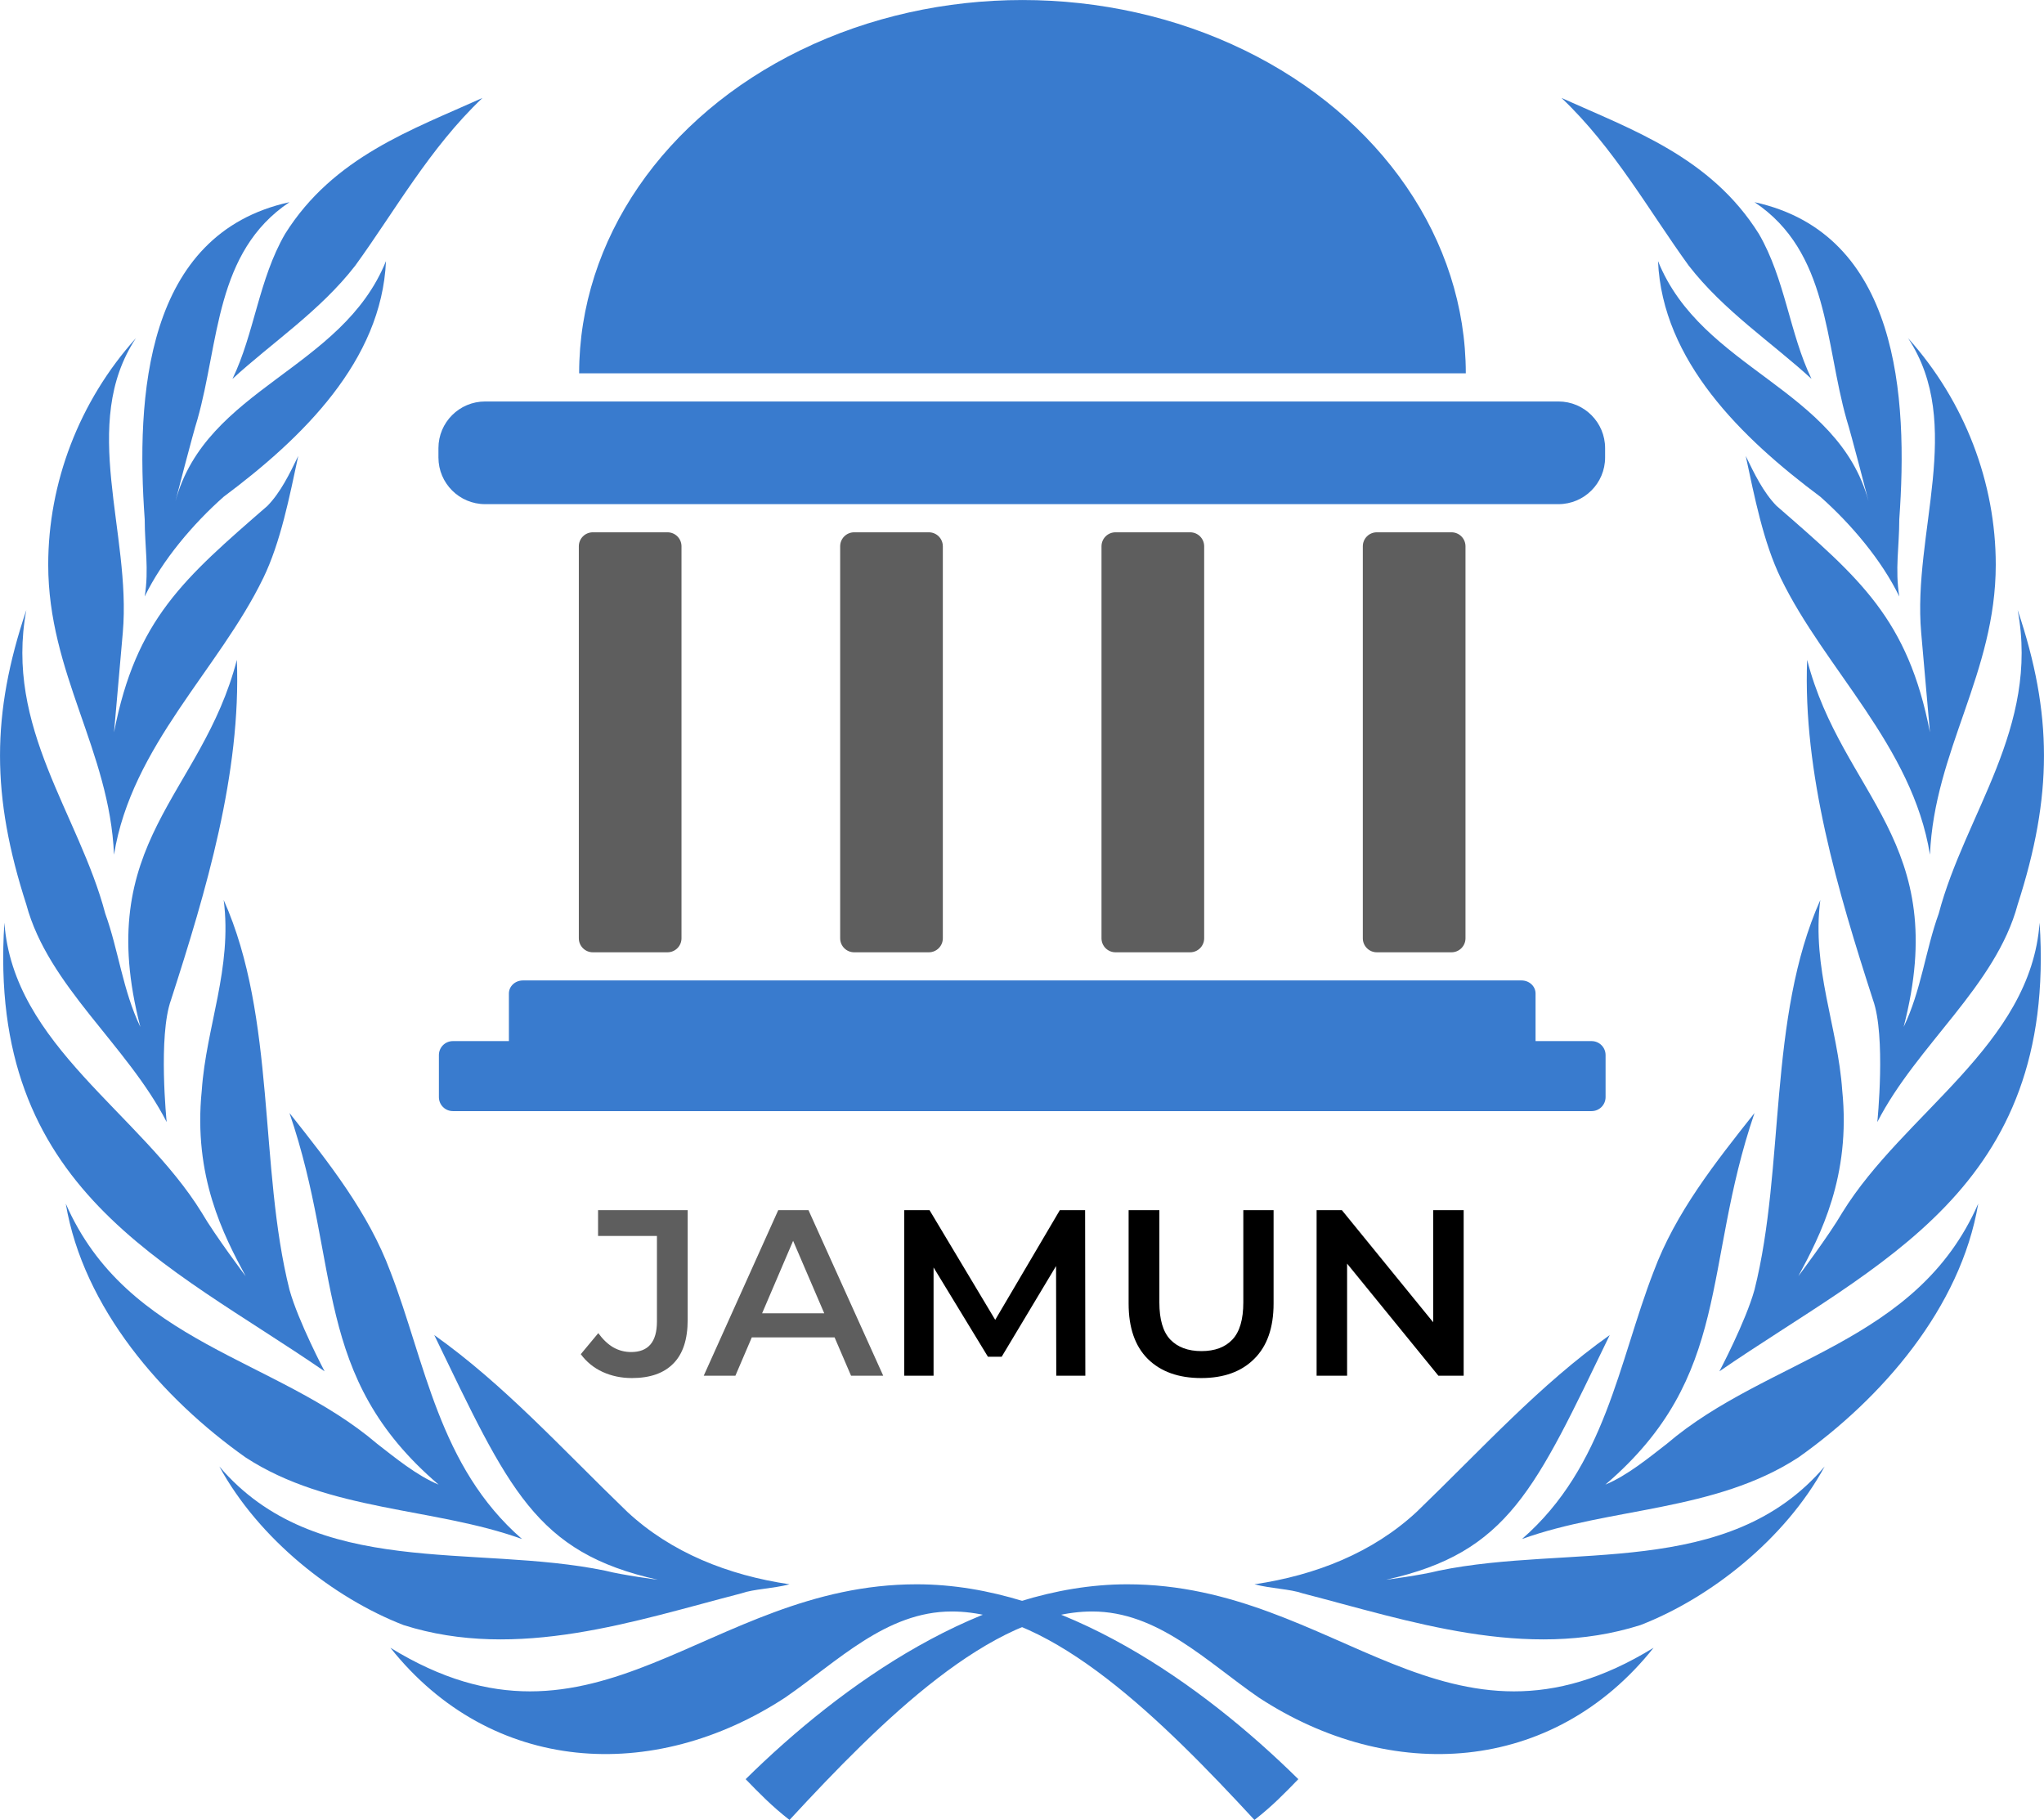
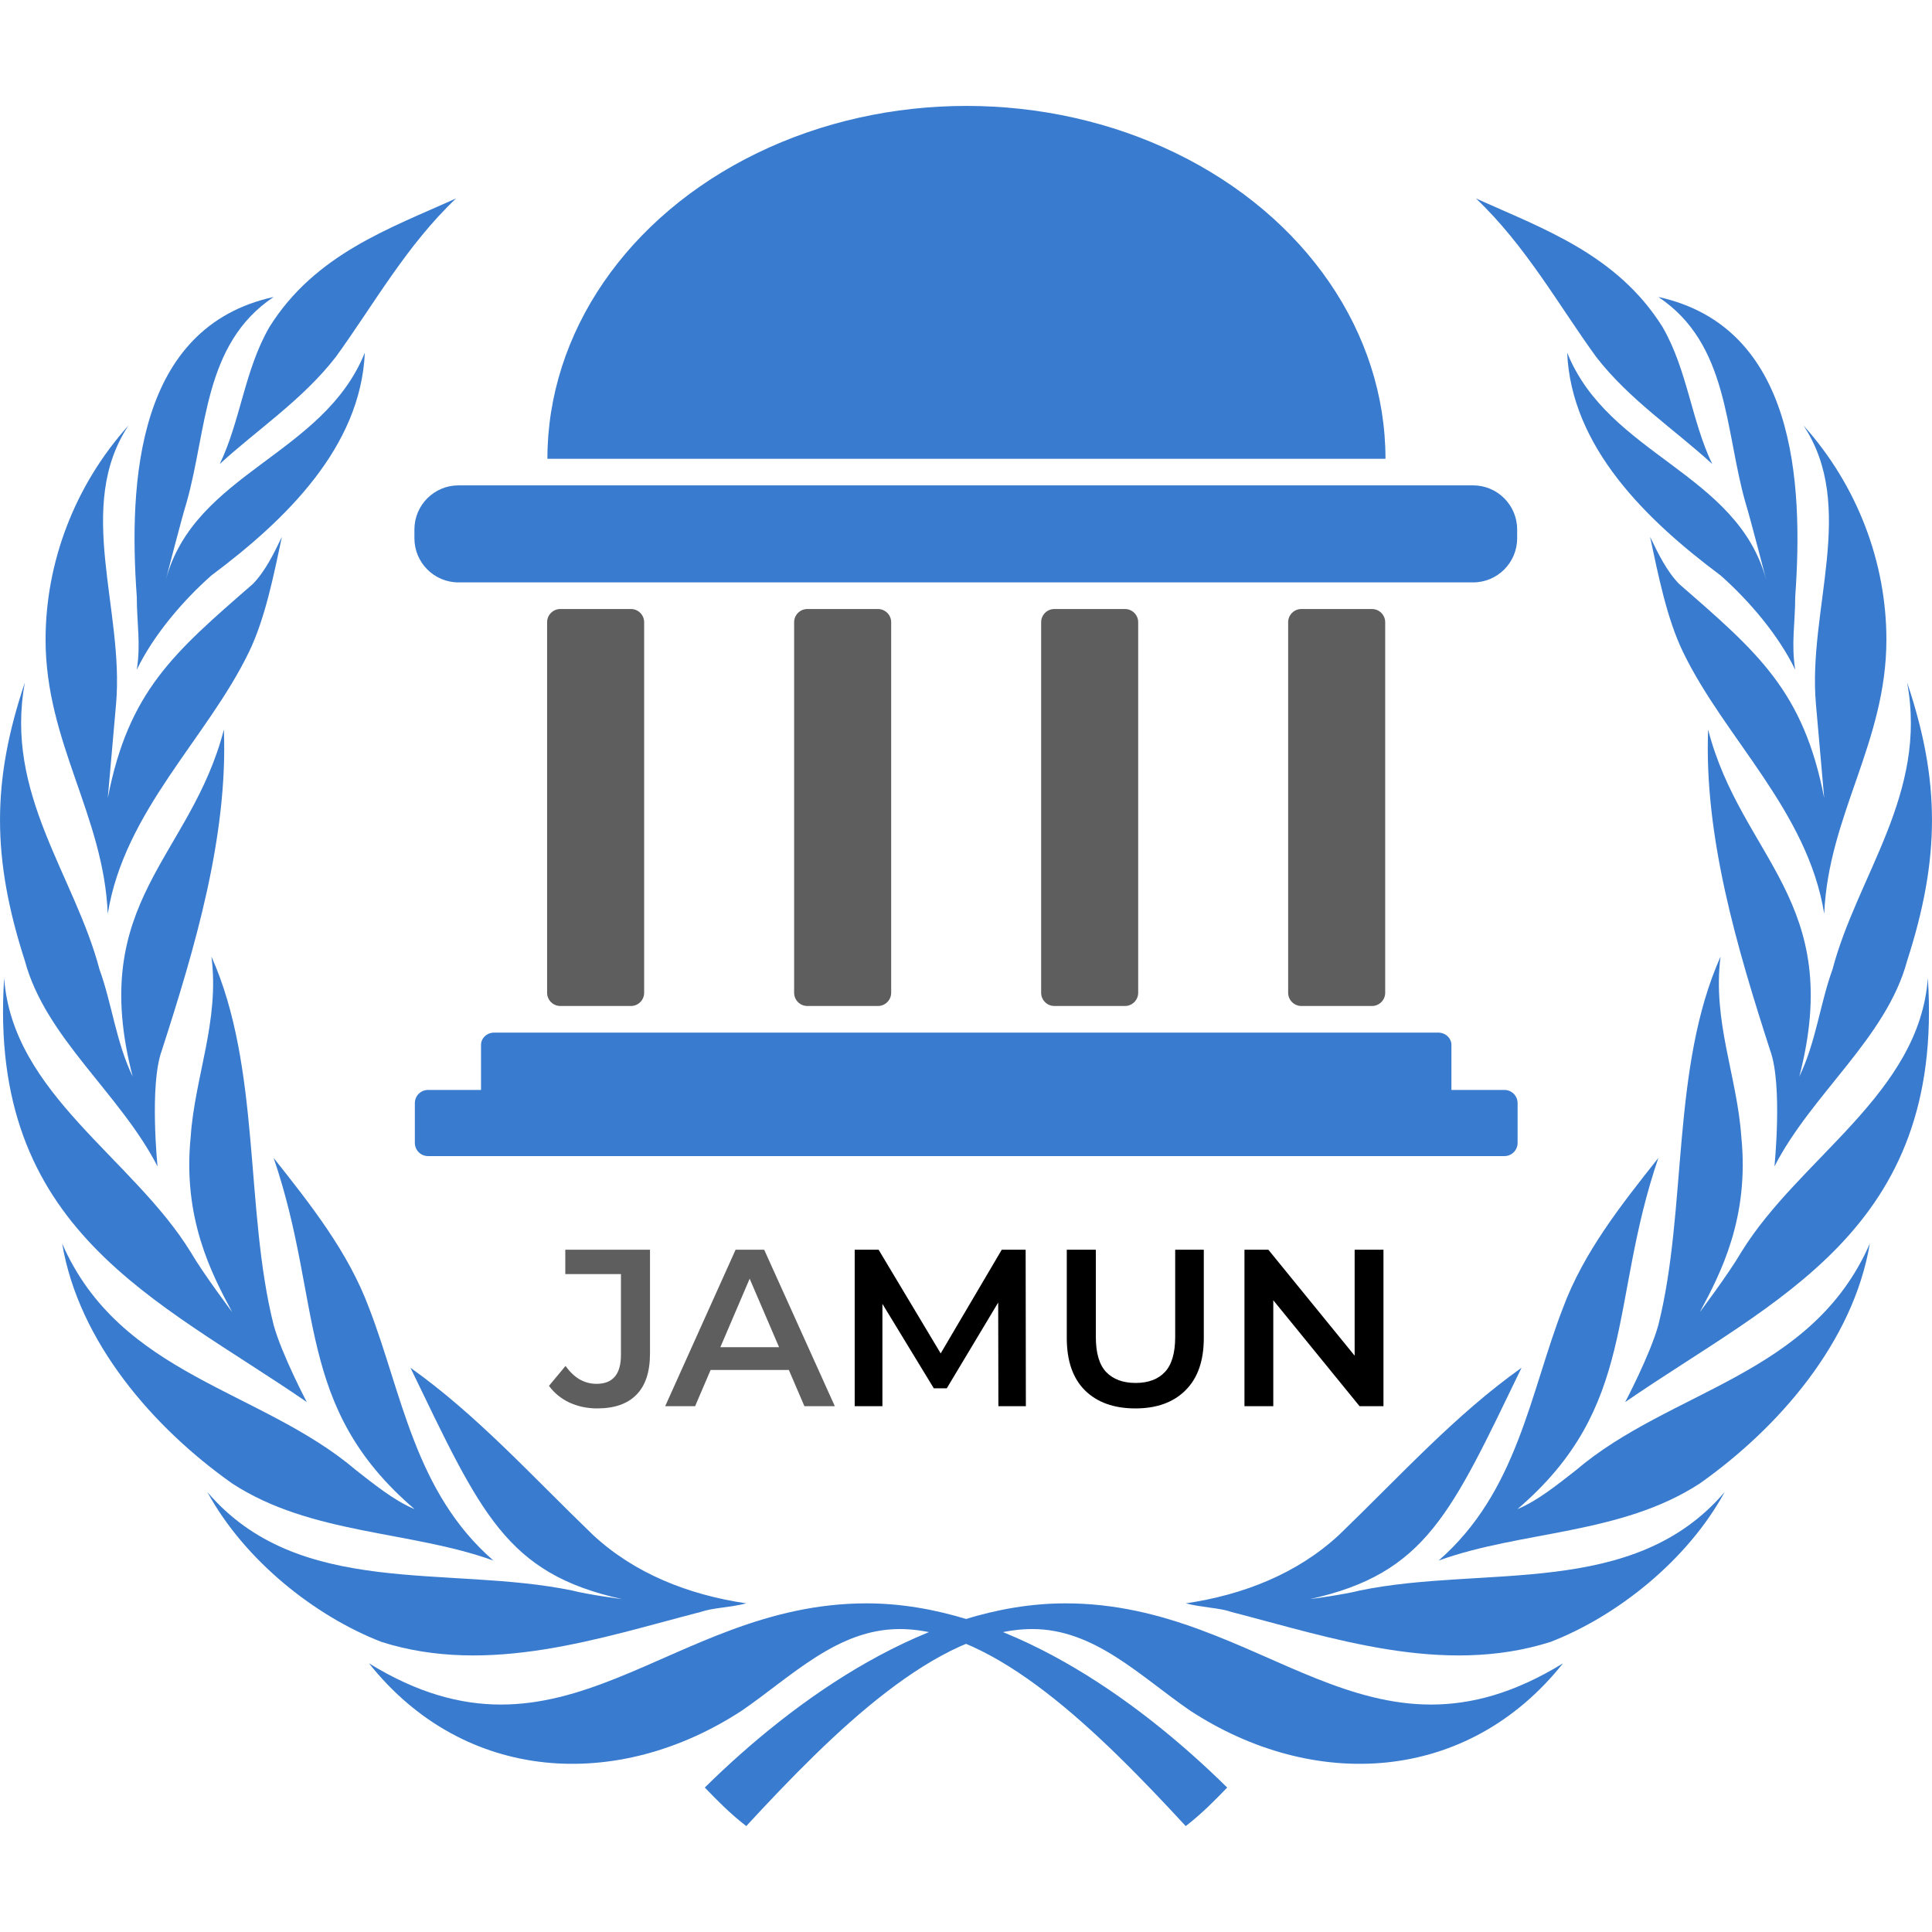
- <svg xmlns="http://www.w3.org/2000/svg" width="438" height="389.984" viewBox="0 0 115.888 103.183" version="1.1" id="svg5" xml:space="preserve">
+ <svg xmlns="http://www.w3.org/2000/svg" width="438" height="438" viewBox="0 -6.352 115.888 115.888" version="1.1" id="svg5" xml:space="preserve">
  <defs id="defs2" />
  <g id="layer1" transform="translate(-7.4999998e-6,-0.00212999)">
    <g id="g5127">
      <g id="g3685" transform="translate(-134.6071,-107.2168)" style="fill:#397bce;fill-opacity:1">
        <path style="fill:#397bce;fill-opacity:1;stroke-width:0.955;stroke:none" d="m 241.045,170.836 c 0,0 0.497,-4.882 -0.249,-6.937 -1.99,-6.166 -3.979,-12.846 -3.73,-19.269 1.99,7.708 8.207,10.277 5.471,20.811 0.995,-2.055 1.243,-4.368 1.989,-6.423 1.492,-5.652 5.72,-10.534 4.476,-17.214 1.989,5.909 1.989,10.534 0,16.7 -1.243,4.625 -5.72,7.965 -7.958,12.332" id="path3666" />
        <path style="fill:#397bce;fill-opacity:1;stroke-width:0.955;stroke:none" d="m 242.288,141.033 c -0.995,-2.055 -2.736,-4.111 -4.476,-5.652 -4.476,-3.34 -8.953,-7.708 -9.201,-13.36 2.487,6.166 10.196,7.194 11.937,13.617 0,0 -0.995,-3.854 -1.243,-4.625 -1.243,-4.368 -0.995,-9.506 -5.222,-12.332 8.207,1.798 8.704,11.048 8.207,17.985 0,1.542 -0.249,2.826 0,4.368" id="path3664" />
        <path style="fill:#397bce;fill-opacity:1;stroke-width:0.955;stroke:none" d="m 237.314,128.7 c -2.238,-2.055 -4.974,-3.854 -6.963,-6.423 -2.238,-3.083 -4.228,-6.68 -7.212,-9.506 3.979,1.798 8.455,3.34 11.191,7.708 1.492,2.569 1.741,5.652 2.984,8.222" id="path3662" />
        <path style="fill:#397bce;fill-opacity:1;stroke-width:0.955;stroke:none" d="m 235.574,140.005 c -0.995,-2.055 -1.492,-4.625 -1.99,-6.937 0.497,1.028 0.995,2.055 1.741,2.826 4.725,4.111 7.461,6.423 8.704,12.846 l -0.497,-5.652 c -0.497,-5.652 2.487,-11.819 -0.746,-16.7 3.233,3.597 4.974,8.222 4.974,12.846 0,6.166 -3.482,10.534 -3.73,16.443 -0.995,-6.166 -5.968,-10.534 -8.455,-15.672" id="path3660" />
        <path style="fill:#397bce;fill-opacity:1;stroke-width:0.955;stroke:none" d="m 232.092,184.967 c 0,0 1.492,-2.826 1.99,-4.625 1.741,-6.937 0.746,-15.415 3.73,-22.096 -0.497,3.854 0.995,7.194 1.243,10.791 0.497,4.882 -1.243,8.222 -2.487,10.534 0,0 1.741,-2.312 2.487,-3.597 3.482,-5.652 10.693,-9.506 11.191,-16.443 0.995,15.159 -9.201,19.269 -18.154,25.436" id="path3658" />
        <path style="fill:#397bce;fill-opacity:1;stroke-width:0.955;stroke:none" d="m 198.519,197.042 c 11.937,0 18.154,10.791 29.842,3.597 -5.72,7.194 -14.921,7.708 -22.382,2.826 -2.984,-2.055 -5.72,-4.882 -9.45,-4.882 -5.72,0 -11.937,6.166 -17.159,11.819 -0.995,-0.771 -1.741,-1.542 -2.487,-2.312 5.471,-5.395 13.429,-11.048 21.636,-11.048" id="path3656" />
        <path style="fill:#397bce;fill-opacity:1;stroke-width:0.955;stroke:none" d="m 208.467,197.556 c -0.746,-0.257 -1.741,-0.257 -2.736,-0.514 3.482,-0.514 6.714,-1.798 9.201,-4.111 3.73,-3.597 6.963,-7.194 10.942,-10.02 -4.228,8.735 -5.72,12.332 -12.683,13.874 0,0 1.989,-0.257 2.984,-0.514 7.461,-1.542 16.413,0.514 21.884,-5.909 -2.238,4.111 -6.466,7.451 -10.445,8.992 -6.466,2.055 -13.18,-0.257 -19.149,-1.798" id="path3654" />
        <path style="fill:#397bce;fill-opacity:1;stroke-width:0.955;stroke:none" d="m 220.901,194.473 c 4.725,-4.111 5.471,-10.02 7.461,-15.159 1.243,-3.34 3.482,-6.166 5.72,-8.992 -2.984,8.735 -1.243,14.902 -8.455,21.068 1.243,-0.514 2.487,-1.542 3.482,-2.312 5.72,-4.882 14.175,-5.652 17.657,-13.617 -0.995,5.909 -5.471,11.048 -10.196,14.388 -4.725,3.083 -10.693,2.826 -15.667,4.625" id="path3652" />
        <path style="fill:#397bce;fill-opacity:1;stroke-width:0.955;stroke:none" d="m 144.057,170.836 c 0,0 -0.497,-4.882 0.249,-6.937 1.99,-6.166 3.979,-12.846 3.73,-19.269 -1.99,7.708 -8.207,10.277 -5.471,20.811 -0.995,-2.055 -1.243,-4.368 -1.989,-6.423 -1.492,-5.652 -5.72,-10.534 -4.476,-17.214 -1.989,5.909 -1.989,10.534 0,16.7 1.243,4.625 5.72,7.965 7.958,12.332" id="path3650" />
        <path style="fill:#397bce;fill-opacity:1;stroke-width:0.955;stroke:none" d="m 142.814,141.033 c 0.995,-2.055 2.736,-4.111 4.476,-5.652 4.476,-3.34 8.953,-7.708 9.201,-13.36 -2.487,6.166 -10.196,7.194 -11.937,13.617 0,0 0.995,-3.854 1.243,-4.625 1.243,-4.368 0.995,-9.506 5.222,-12.332 -8.207,1.798 -8.704,11.048 -8.207,17.985 0,1.542 0.249,2.826 0,4.368" id="path3648" />
        <path style="fill:#397bce;fill-opacity:1;stroke-width:0.955;stroke:none" d="m 147.787,128.7 c 2.238,-2.055 4.974,-3.854 6.963,-6.423 2.238,-3.083 4.228,-6.68 7.212,-9.506 -3.979,1.798 -8.455,3.34 -11.191,7.708 -1.492,2.569 -1.741,5.652 -2.984,8.222" id="path3646" />
        <path style="fill:#397bce;fill-opacity:1;stroke-width:0.955;stroke:none" d="m 149.528,140.005 c 0.995,-2.055 1.492,-4.625 1.989,-6.937 -0.497,1.028 -0.995,2.055 -1.741,2.826 -4.725,4.111 -7.461,6.423 -8.704,12.846 l 0.497,-5.652 c 0.497,-5.652 -2.487,-11.819 0.746,-16.7 -3.233,3.597 -4.974,8.222 -4.974,12.846 0,6.166 3.482,10.534 3.73,16.443 0.995,-6.166 5.968,-10.534 8.455,-15.672" id="path3644" />
        <path style="fill:#397bce;fill-opacity:1;stroke-width:0.955;stroke:none" d="m 153.01,184.967 c 0,0 -1.492,-2.826 -1.99,-4.625 -1.741,-6.937 -0.746,-15.415 -3.73,-22.096 0.497,3.854 -0.995,7.194 -1.243,10.791 -0.497,4.882 1.243,8.222 2.487,10.534 0,0 -1.741,-2.312 -2.487,-3.597 -3.482,-5.652 -10.693,-9.506 -11.191,-16.443 -0.995,15.159 9.201,19.269 18.154,25.436" id="path3642" />
        <path style="fill:#397bce;fill-opacity:1;stroke-width:0.955;stroke:none" d="m 186.582,197.042 c -11.937,0 -18.154,10.791 -29.842,3.597 5.72,7.194 14.921,7.708 22.382,2.826 2.984,-2.055 5.72,-4.882 9.45,-4.882 5.72,0 11.937,6.166 17.159,11.819 0.995,-0.771 1.741,-1.542 2.487,-2.312 -5.471,-5.395 -13.429,-11.048 -21.636,-11.048" id="path3640" />
        <path style="fill:#397bce;fill-opacity:1;stroke-width:0.955;stroke:none" d="m 176.635,197.556 c 0.746,-0.257 1.741,-0.257 2.736,-0.514 -3.482,-0.514 -6.715,-1.798 -9.201,-4.111 -3.73,-3.597 -6.963,-7.194 -10.942,-10.02 4.228,8.735 5.72,12.332 12.683,13.874 0,0 -1.99,-0.257 -2.984,-0.514 -7.461,-1.542 -16.413,0.514 -21.884,-5.909 2.238,4.111 6.466,7.451 10.445,8.992 6.466,2.055 13.18,-0.257 19.149,-1.798" id="path3638" />
        <path style="fill:#397bce;fill-opacity:1;stroke-width:0.955;stroke:none" d="m 164.201,194.473 c -4.725,-4.111 -5.471,-10.02 -7.461,-15.159 -1.243,-3.34 -3.482,-6.166 -5.72,-8.992 2.984,8.735 1.243,14.902 8.455,21.068 -1.243,-0.514 -2.487,-1.542 -3.482,-2.312 -5.72,-4.882 -14.175,-5.652 -17.657,-13.617 0.995,5.909 5.471,11.048 10.196,14.388 4.725,3.083 10.693,2.826 15.667,4.625" id="path1950" />
      </g>
      <g id="g5250" transform="translate(-63.56453,-61.02408)" style="fill:#5e5e5e;fill-opacity:1">
        <rect style="fill:#5e5e5e;fill-opacity:1;stroke:#ff0000;stroke-width:0" id="rect5205" width="5.821" height="23.812" x="96.382" y="91.205" rx="0.794" ry="0.794" />
        <rect style="fill:#5e5e5e;fill-opacity:1;stroke:#ff0000;stroke-width:0" id="rect5207" width="5.821" height="23.812" x="111.199" y="91.205" rx="0.794" ry="0.794" />
        <rect style="fill:#5e5e5e;fill-opacity:1;stroke:#ff0000;stroke-width:0" id="rect5209" width="5.821" height="23.812" x="126.016" y="91.205" rx="0.794" ry="0.794" />
        <rect style="fill:#5e5e5e;fill-opacity:1;stroke:#ff0000;stroke-width:0" id="rect5211" width="5.821" height="23.812" x="140.832" y="91.205" rx="0.794" ry="0.794" />
      </g>
      <path style="fill:#397bce;fill-opacity:1;stroke:#ff0000;stroke-width:0" id="path5213" d="m 83.106,-21.169 a 25.135,21.166 0 0 1 -12.568,18.33 25.135,21.166 0 0 1 -25.135,-5e-7 25.135,21.166 0 0 1 -12.568,-18.33 h 25.135 z" transform="scale(1,-1)" />
      <rect style="fill:#397bce;fill-opacity:1;stroke:#ff0000;stroke-width:0.001" id="rect5217" width="66.146" height="5.821" x="24.858" y="22.764" rx="2.646" ry="2.646" />
      <path id="rect5219" style="fill:#397bce;fill-opacity:1;stroke:#ff0000;stroke-width:0.001" d="m 29.647,55.589 c -0.44,0 -0.794,0.33 -0.794,0.741 v 2.698 h -3.175 c -0.44,0 -0.794,0.354 -0.794,0.794 v 2.381 c 0,0.44 0.354,0.794 0.794,0.794 h 3.969 56.62 3.97 c 0.44,0 0.794,-0.354 0.794,-0.794 v -2.381 c 0,-0.44 -0.354,-0.794 -0.794,-0.794 h -3.176 v -2.698 c 0,-0.41 -0.354,-0.741 -0.794,-0.741 z" />
      <g aria-label="JAMUN" id="text5306" style="font-weight:600;font-size:13.406px;font-family:Montserrat;-inkscape-font-specification:'Montserrat, Semi-Bold';fill:#ff0000;fill-opacity:0.466;stroke:#ff0000;stroke-width:0.001">
        <path d="m 35.824,78.132 q -0.898,0 -1.662,-0.349 -0.751,-0.349 -1.233,-1.005 l 0.992,-1.193 q 0.389,0.536 0.845,0.804 0.469,0.268 1.019,0.268 1.461,0 1.461,-1.729 v -4.853 h -3.338 v -1.461 h 5.081 v 6.22 q 0,1.662 -0.818,2.48 -0.804,0.818 -2.346,0.818 z" style="fill:#5e5e5e;fill-opacity:1" id="path5003" />
        <path d="m 39.9,77.998 4.223,-9.384 h 1.716 l 4.236,9.384 H 48.251 L 44.618,69.539 h 0.697 l -3.62,8.459 z m 1.944,-2.172 0.469,-1.367 h 5.067 l 0.469,1.367 z" style="fill:#5e5e5e;fill-opacity:1" id="path5005" />
        <path d="m 51.268,77.998 v -9.384 h 1.434 l 4.102,6.85 h -0.751 l 4.035,-6.85 h 1.434 l 0.013,9.384 H 59.887 l -0.013,-6.797 h 0.349 l -3.432,5.724 h -0.778 l -3.485,-5.724 h 0.402 v 6.797 z" style="fill:#000000;fill-opacity:1" id="path5007" />
        <path d="m 68.105,78.132 q -1.93,0 -3.03,-1.086 -1.086,-1.086 -1.086,-3.137 v -5.295 h 1.743 v 5.228 q 0,1.448 0.617,2.105 0.63,0.657 1.77,0.657 1.139,0 1.756,-0.657 0.617,-0.657 0.617,-2.105 v -5.228 h 1.716 v 5.295 q 0,2.051 -1.099,3.137 -1.086,1.086 -3.003,1.086 z" style="fill:#000000;fill-opacity:1" id="path5009" />
        <path d="m 74.647,77.998 v -9.384 h 1.434 l 5.885,7.226 h -0.71 v -7.226 h 1.729 v 9.384 h -1.434 l -5.885,-7.226 h 0.71 v 7.226 z" style="fill:#000000;fill-opacity:1" id="path5011" />
      </g>
    </g>
  </g>
</svg>
